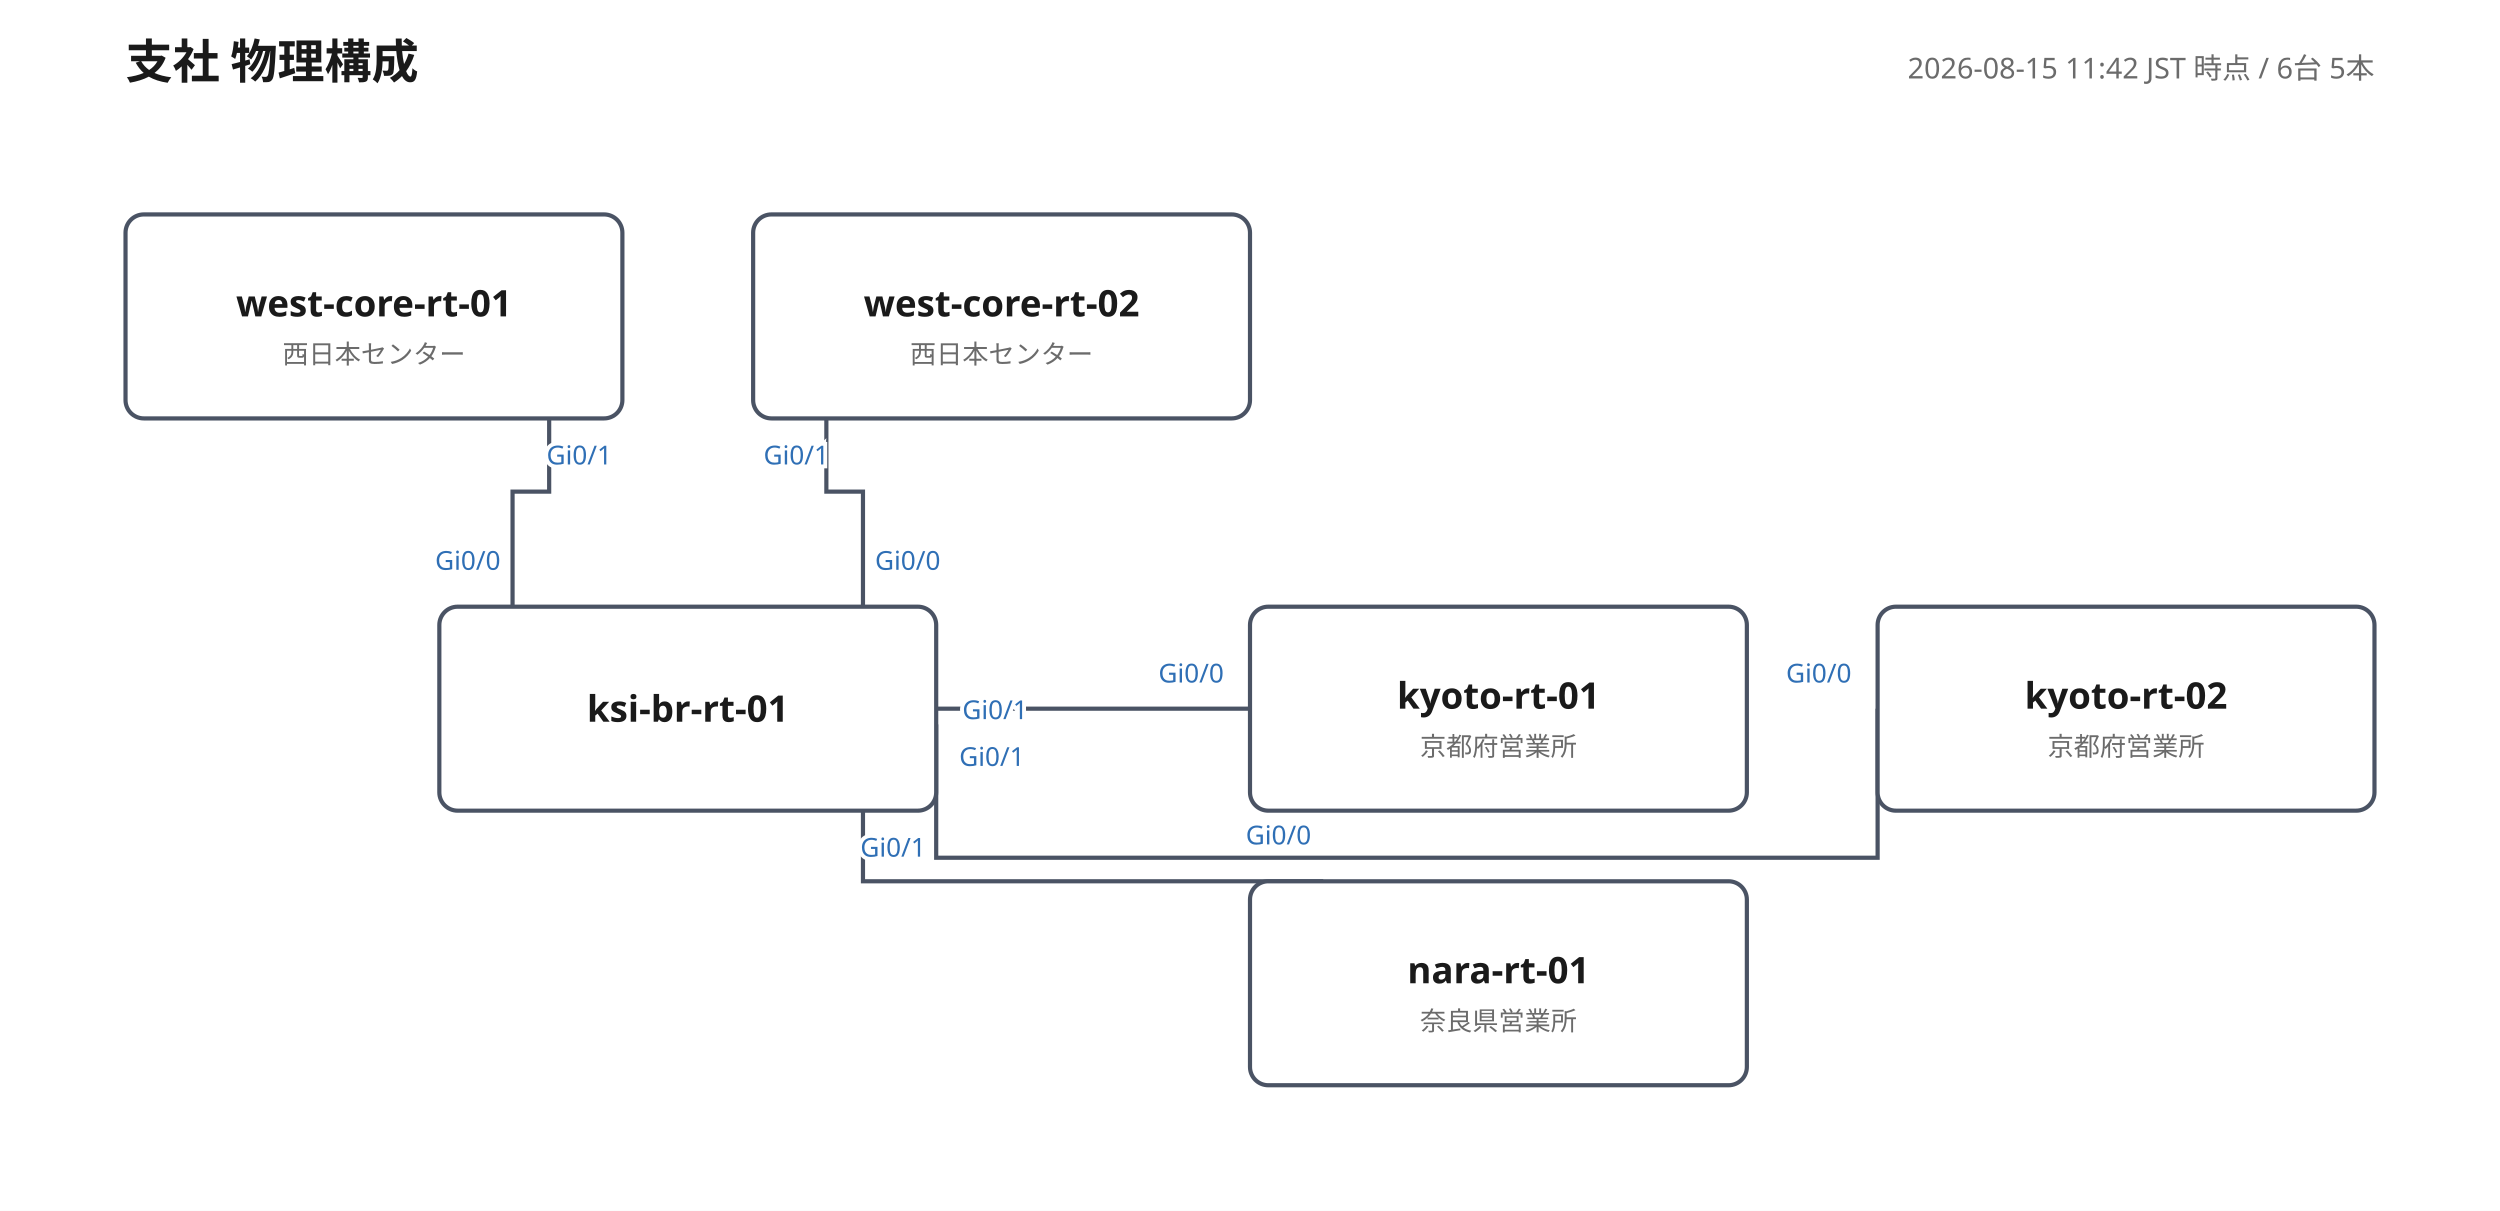
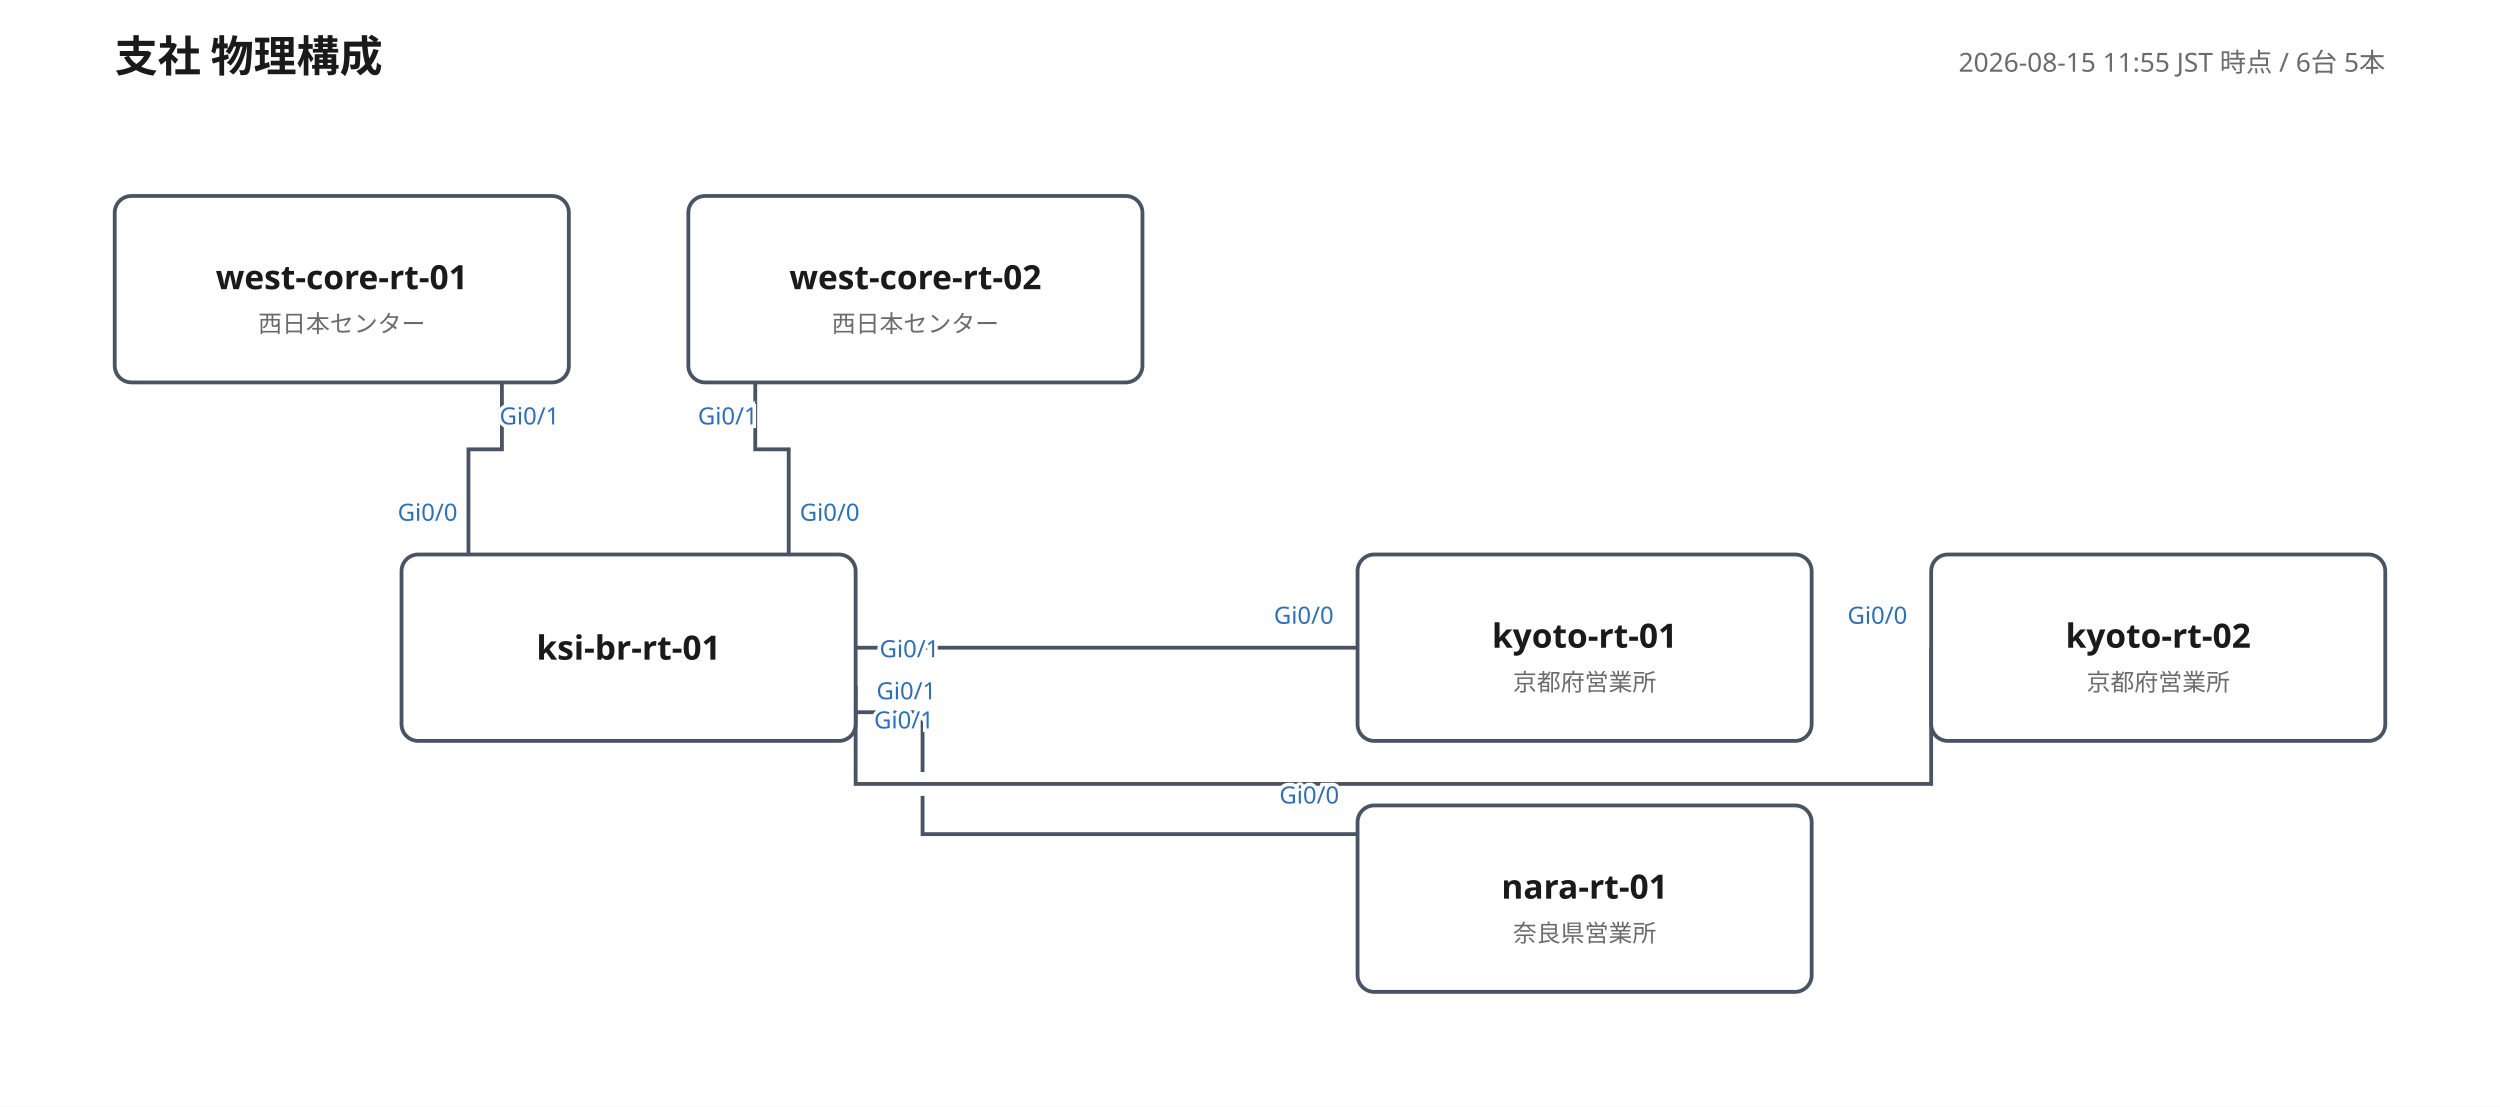
- <svg xmlns="http://www.w3.org/2000/svg" width="956" height="463" viewBox="0 0 956 463" font-family="'Yu Gothic', 'Hiragino Kaku Gothic ProN', Meiryo, 'Noto Sans JP', sans-serif">
+ <svg xmlns="http://www.w3.org/2000/svg" width="1046" height="463" viewBox="0 0 1046 463" font-family="'Yu Gothic', 'Hiragino Kaku Gothic ProN', Meiryo, 'Noto Sans JP', sans-serif">
  <rect width="100%" height="100%" fill="#ffffff" />
  <text x="48" y="30" font-size="18" font-weight="700" fill="#1a1a1a">支社 物理構成</text>
-   <text x="908" y="30" font-size="11" fill="#6b6b6b" text-anchor="end">2026-08-15 11:42 JST 時点 / 6台 5本</text>
+   <text x="998" y="30" font-size="11" fill="#6b6b6b" text-anchor="end">2026-08-15 11:55 JST 時点 / 6台 5本</text>
  <polyline points="196,232 196,188 210,188 210,160" fill="none" stroke="#4a5364" stroke-width="1.6" />
  <text class="port-label" x="191.4" y="217.9" font-size="10" fill="#2f6fb5" text-anchor="end" paint-order="stroke" stroke="#ffffff" stroke-width="3">Gi0/0</text>
  <text class="port-label" x="209.0" y="177.6" font-size="10" fill="#2f6fb5" text-anchor="start" paint-order="stroke" stroke="#ffffff" stroke-width="3">Gi0/1</text>
  <polyline points="330,232 330,188 316,188 316,160" fill="none" stroke="#4a5364" stroke-width="1.6" />
  <text class="port-label" x="334.6" y="217.9" font-size="10" fill="#2f6fb5" text-anchor="start" paint-order="stroke" stroke="#ffffff" stroke-width="3">Gi0/0</text>
  <text class="port-label" x="317.0" y="177.6" font-size="10" fill="#2f6fb5" text-anchor="end" paint-order="stroke" stroke="#ffffff" stroke-width="3">Gi0/1</text>
-   <polyline points="478,271 386,271 386,271 358,271" fill="none" stroke="#4a5364" stroke-width="1.6" />
-   <text class="port-label" x="468.0" y="261.0" font-size="10" fill="#2f6fb5" text-anchor="end" paint-order="stroke" stroke="#ffffff" stroke-width="3">Gi0/0</text>
+   <polyline points="568,271 386,271 386,271 358,271" fill="none" stroke="#4a5364" stroke-width="1.6" />
+   <text class="port-label" x="558.0" y="261.0" font-size="10" fill="#2f6fb5" text-anchor="end" paint-order="stroke" stroke="#ffffff" stroke-width="3">Gi0/0</text>
  <text class="port-label" x="368.0" y="275.0" font-size="10" fill="#2f6fb5" text-anchor="start" paint-order="stroke" stroke="#ffffff" stroke-width="3">Gi0/1</text>
-   <polyline points="718,271 718,328 573,328 358,328 358,277" fill="none" stroke="#4a5364" stroke-width="1.6" />
-   <text class="port-label" x="708.0" y="261.0" font-size="10" fill="#2f6fb5" text-anchor="end" paint-order="stroke" stroke="#ffffff" stroke-width="3">Gi0/0</text>
-   <text class="port-label" x="366.8" y="292.9" font-size="10" fill="#2f6fb5" text-anchor="start" paint-order="stroke" stroke="#ffffff" stroke-width="3">Gi0/1</text>
-   <polyline points="506,337 330,337 330,310" fill="none" stroke="#4a5364" stroke-width="1.6" />
-   <text class="port-label" x="501.4" y="322.9" font-size="10" fill="#2f6fb5" text-anchor="end" paint-order="stroke" stroke="#ffffff" stroke-width="3">Gi0/0</text>
-   <text class="port-label" x="329.0" y="327.6" font-size="10" fill="#2f6fb5" text-anchor="start" paint-order="stroke" stroke="#ffffff" stroke-width="3">Gi0/1</text>
+   <polyline points="808,271 808,328 663,328 358,328 358,287" fill="none" stroke="#4a5364" stroke-width="1.6" />
+   <text class="port-label" x="798.0" y="261.0" font-size="10" fill="#2f6fb5" text-anchor="end" paint-order="stroke" stroke="#ffffff" stroke-width="3">Gi0/0</text>
+   <text class="port-label" x="366.7" y="292.6" font-size="10" fill="#2f6fb5" text-anchor="start" paint-order="stroke" stroke="#ffffff" stroke-width="3">Gi0/1</text>
+   <polyline points="568,349 386,349 386,333" fill="none" stroke="#4a5364" stroke-width="1.6" />
+   <polyline points="386,323 386,298 358,298" fill="none" stroke="#4a5364" stroke-width="1.6" />
+   <text class="port-label" x="560.3" y="336.2" font-size="10" fill="#2f6fb5" text-anchor="end" paint-order="stroke" stroke="#ffffff" stroke-width="3">Gi0/0</text>
+   <text class="port-label" x="365.7" y="304.8" font-size="10" fill="#2f6fb5" text-anchor="start" paint-order="stroke" stroke="#ffffff" stroke-width="3">Gi0/1</text>
  <g>
    <rect x="48" y="82" width="190" height="78" rx="7" fill="#ffffff" stroke="#4a5364" stroke-width="1.6" />
    <text x="143" y="121" font-size="14" font-weight="700" fill="#1a1a1a" text-anchor="middle">west-core-rt-01</text>
    <text x="143" y="139" font-size="10" fill="#6b6b6b" text-anchor="middle">西日本センター</text>
  </g>
  <g>
    <rect x="288" y="82" width="190" height="78" rx="7" fill="#ffffff" stroke="#4a5364" stroke-width="1.6" />
    <text x="383" y="121" font-size="14" font-weight="700" fill="#1a1a1a" text-anchor="middle">west-core-rt-02</text>
    <text x="383" y="139" font-size="10" fill="#6b6b6b" text-anchor="middle">西日本センター</text>
  </g>
  <g>
    <rect x="168" y="232" width="190" height="78" rx="7" fill="#ffffff" stroke="#4a5364" stroke-width="1.6" />
    <text x="263" y="276" font-size="14" font-weight="700" fill="#1a1a1a" text-anchor="middle">ksi-br-rt-01</text>
  </g>
  <g>
-     <rect x="478" y="232" width="190" height="78" rx="7" fill="#ffffff" stroke="#4a5364" stroke-width="1.6" />
-     <text x="573" y="271" font-size="14" font-weight="700" fill="#1a1a1a" text-anchor="middle">kyoto-rt-01</text>
-     <text x="573" y="289" font-size="10" fill="#6b6b6b" text-anchor="middle">京都府営業所</text>
+     <rect x="568" y="232" width="190" height="78" rx="7" fill="#ffffff" stroke="#4a5364" stroke-width="1.6" />
+     <text x="663" y="271" font-size="14" font-weight="700" fill="#1a1a1a" text-anchor="middle">kyoto-rt-01</text>
+     <text x="663" y="289" font-size="10" fill="#6b6b6b" text-anchor="middle">京都府営業所</text>
  </g>
  <g>
-     <rect x="718" y="232" width="190" height="78" rx="7" fill="#ffffff" stroke="#4a5364" stroke-width="1.6" />
-     <text x="813" y="271" font-size="14" font-weight="700" fill="#1a1a1a" text-anchor="middle">kyoto-rt-02</text>
-     <text x="813" y="289" font-size="10" fill="#6b6b6b" text-anchor="middle">京都府営業所</text>
+     <rect x="808" y="232" width="190" height="78" rx="7" fill="#ffffff" stroke="#4a5364" stroke-width="1.6" />
+     <text x="903" y="271" font-size="14" font-weight="700" fill="#1a1a1a" text-anchor="middle">kyoto-rt-02</text>
+     <text x="903" y="289" font-size="10" fill="#6b6b6b" text-anchor="middle">京都府営業所</text>
  </g>
  <g>
-     <rect x="478" y="337" width="190" height="78" rx="7" fill="#ffffff" stroke="#4a5364" stroke-width="1.6" />
-     <text x="573" y="376" font-size="14" font-weight="700" fill="#1a1a1a" text-anchor="middle">nara-rt-01</text>
-     <text x="573" y="394" font-size="10" fill="#6b6b6b" text-anchor="middle">奈良県営業所</text>
+     <rect x="568" y="337" width="190" height="78" rx="7" fill="#ffffff" stroke="#4a5364" stroke-width="1.6" />
+     <text x="663" y="376" font-size="14" font-weight="700" fill="#1a1a1a" text-anchor="middle">nara-rt-01</text>
+     <text x="663" y="394" font-size="10" fill="#6b6b6b" text-anchor="middle">奈良県営業所</text>
  </g>
</svg>
